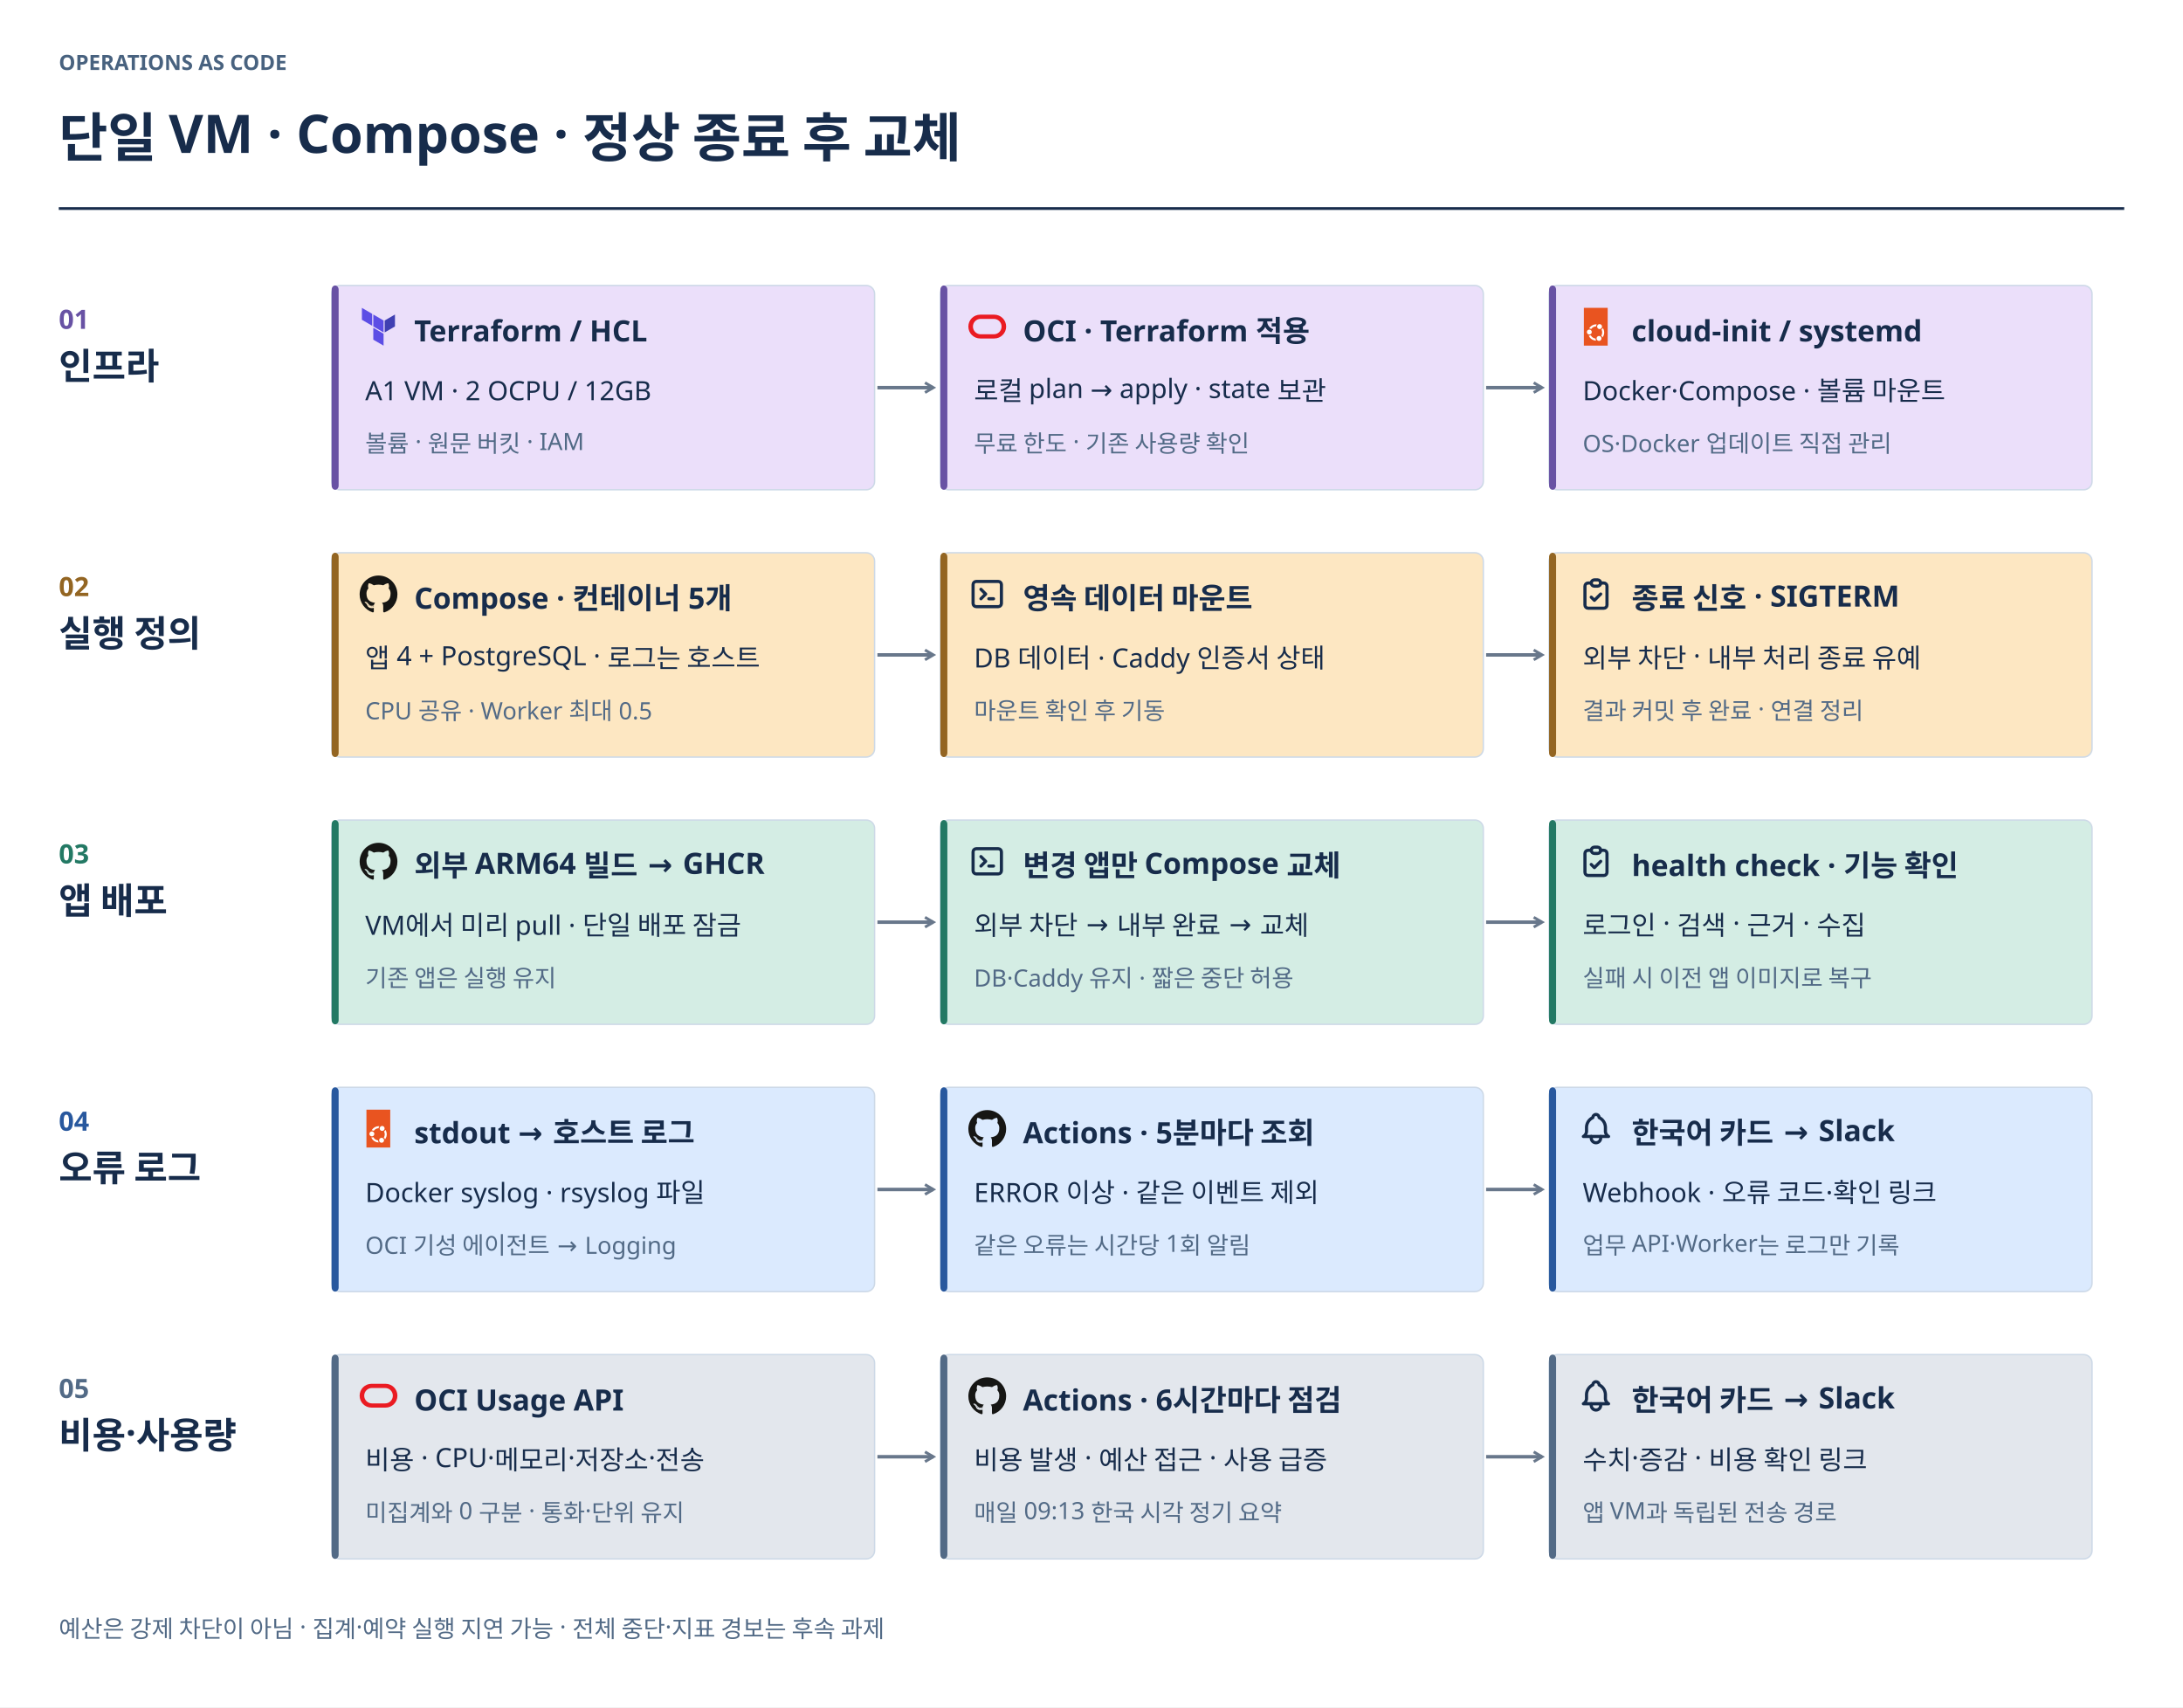
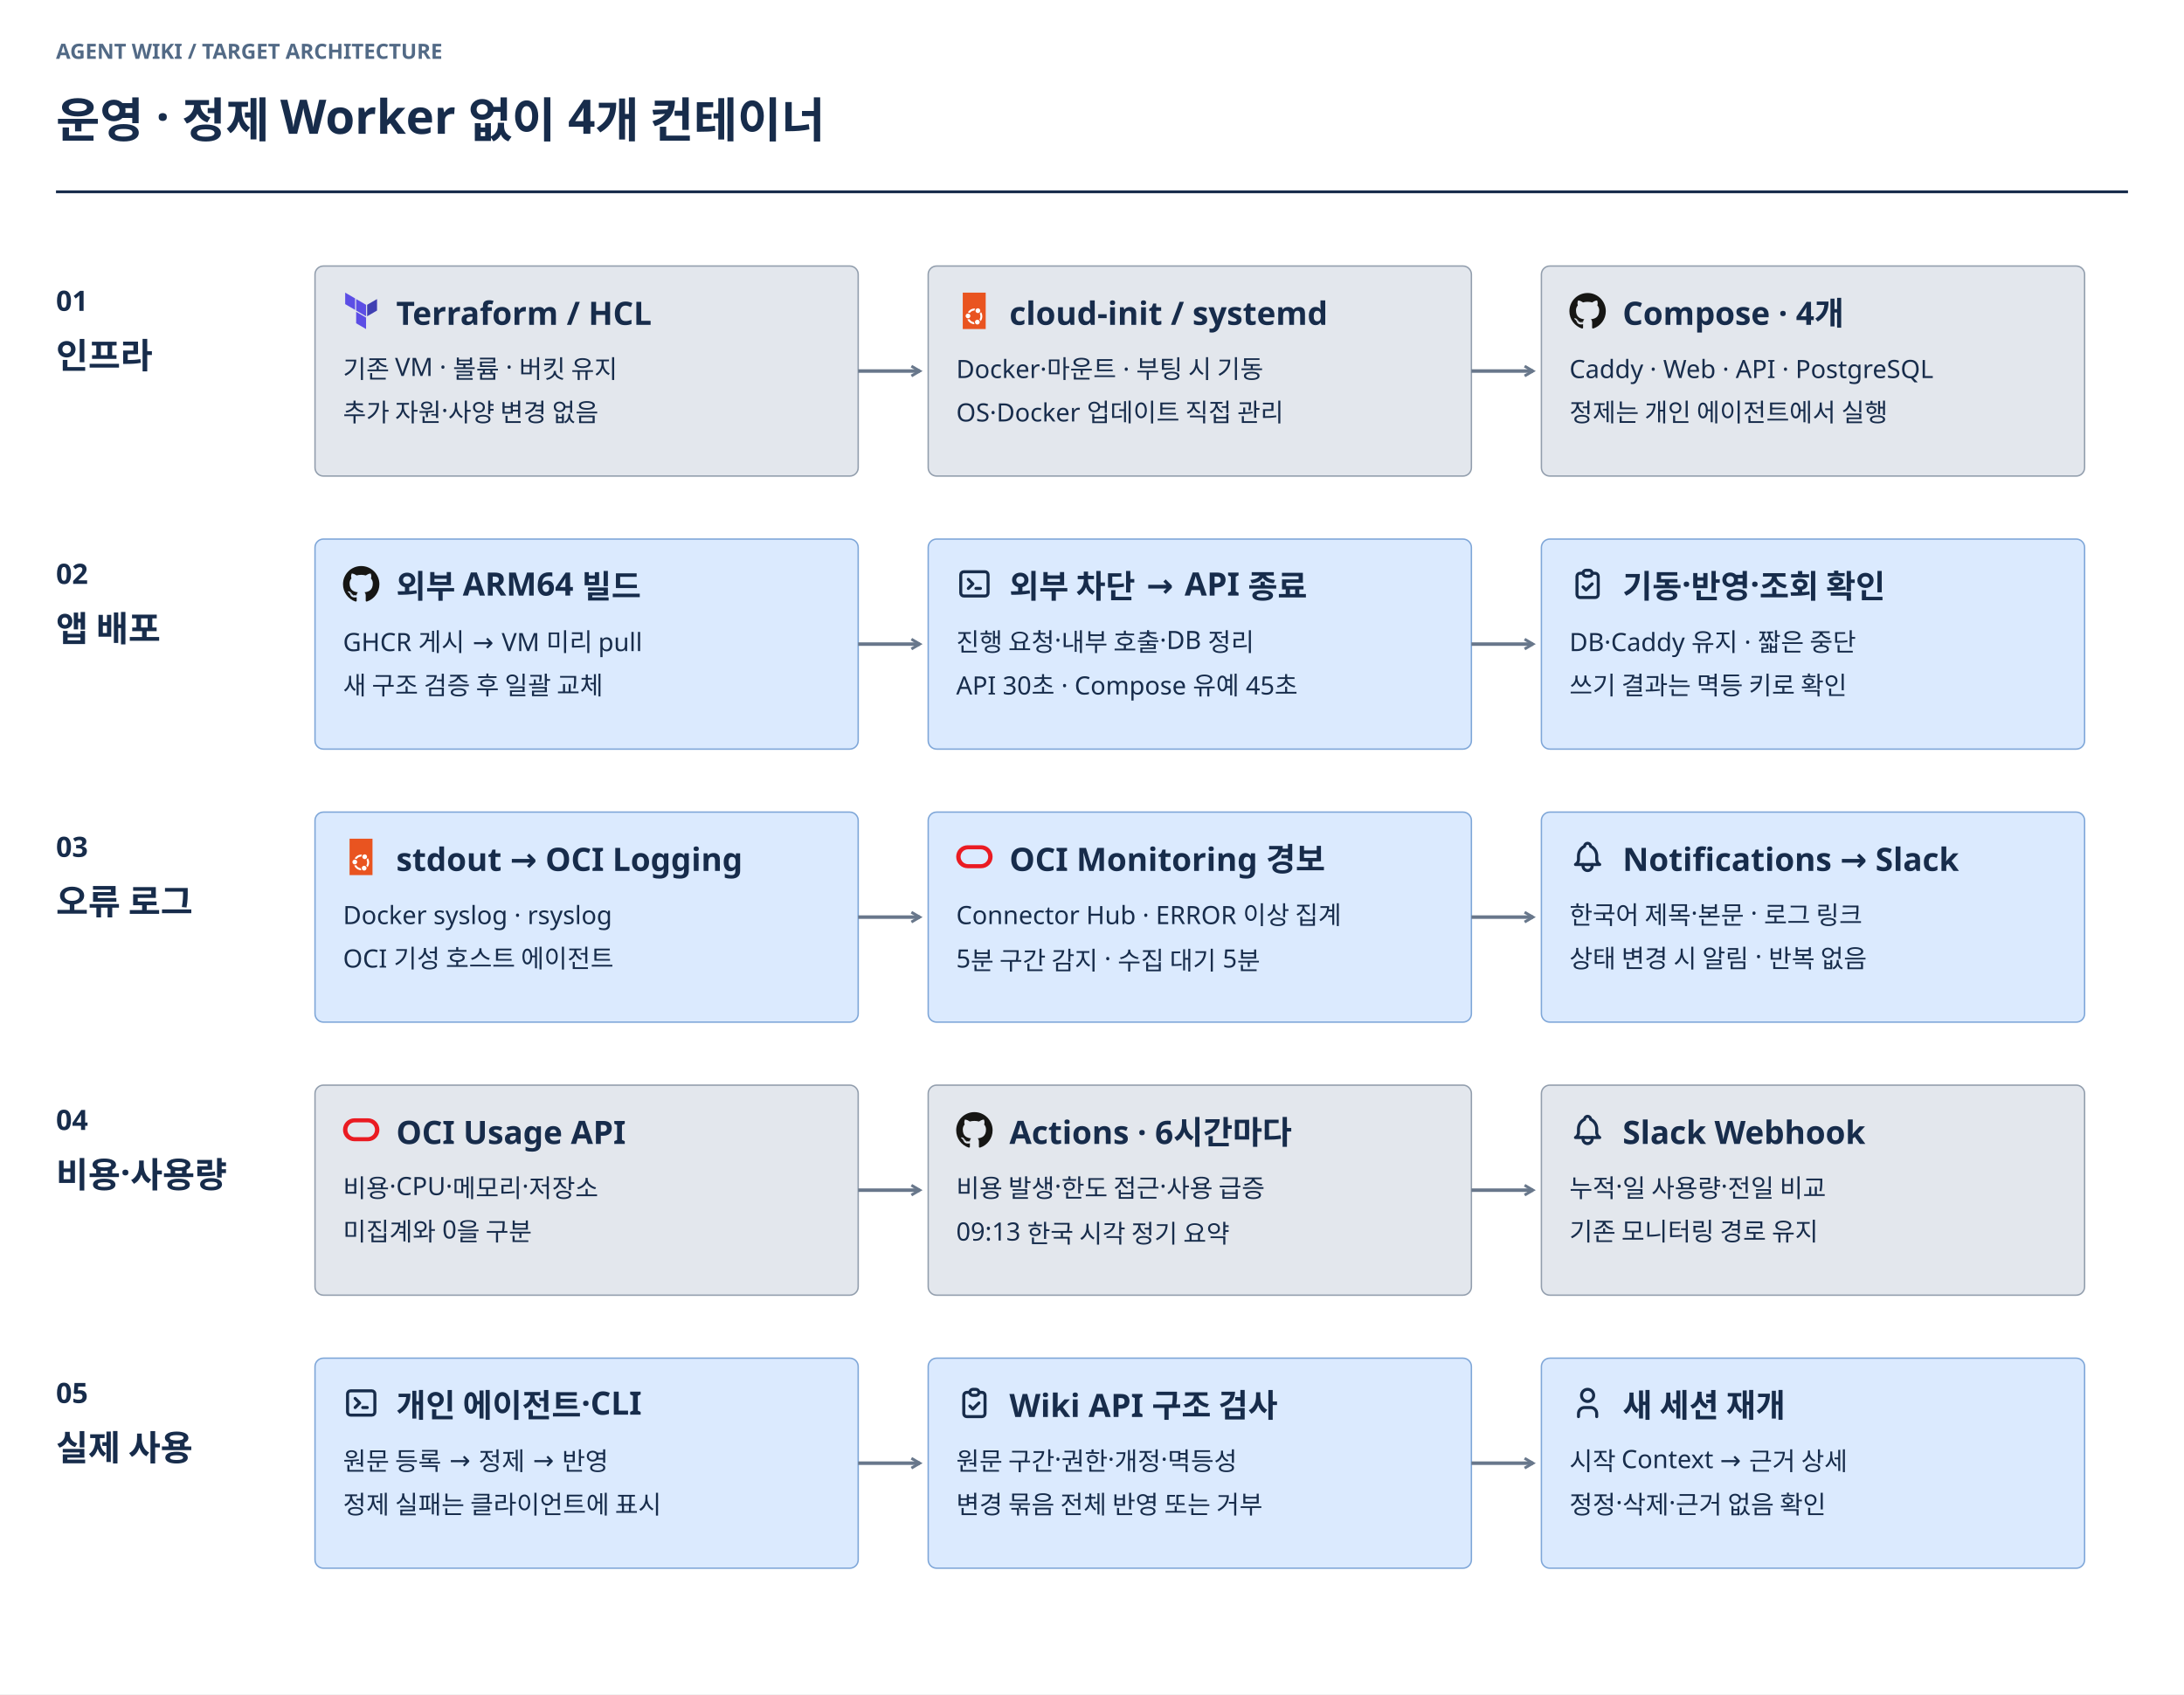
- <svg xmlns="http://www.w3.org/2000/svg" width="1560" height="1220" viewBox="0 0 1560 1220" role="img" aria-labelledby="title desc">
+ <svg xmlns="http://www.w3.org/2000/svg" width="1560" height="1210" viewBox="0 0 1560 1210" role="img" aria-labelledby="title desc">
  <defs>
-     <marker id="arrow" markerWidth="9" markerHeight="9" refX="7" refY="4.5" orient="auto" markerUnits="userSpaceOnUse">
-       <path d="M1 1 L7 4.5 L1 8" fill="none" stroke="#59769B" stroke-width="1.8" />
-     </marker>
    <marker id="arrow-ingest" markerWidth="9" markerHeight="9" refX="7" refY="4.5" orient="auto-start-reverse" markerUnits="userSpaceOnUse">
      <path d="M1 1 L7 4.5 L1 8" fill="none" stroke="#B35C00" stroke-width="2" />
    </marker>
    <marker id="arrow-query" markerWidth="9" markerHeight="9" refX="7" refY="4.5" orient="auto-start-reverse" markerUnits="userSpaceOnUse">
      <path d="M1 1 L7 4.5 L1 8" fill="none" stroke="#245CC5" stroke-width="2" />
    </marker>
    <marker id="arrow-ops" markerWidth="9" markerHeight="9" refX="7" refY="4.5" orient="auto-start-reverse" markerUnits="userSpaceOnUse">
      <path d="M1 1 L7 4.5 L1 8" fill="none" stroke="#68778B" stroke-width="2" />
    </marker>
    <marker id="arrow-relation" markerWidth="9" markerHeight="9" refX="7" refY="4.5" orient="auto-start-reverse" markerUnits="userSpaceOnUse">
      <path d="M1 1 L7 4.5 L1 8" fill="none" stroke="#8054A3" stroke-width="2" />
    </marker>
  </defs>
  <g font-family="Noto Sans KR, sans-serif">
-     <rect width="1560" height="1220" fill="#FFFFFF" />
-     <text x="42" y="50" font-size="15" font-weight="700" fill="#48627F">OPERATIONS AS CODE</text>
-     <text x="42" y="112" font-size="38" font-weight="700" fill="#172C4B">단일 VM · Compose · 정상 종료 후 교체</text>
-     <path d="M42 149 H1518" stroke="#172C4B" stroke-width="2" />
-     <text x="42" y="235" font-size="19" font-weight="700" fill="#6852A4">01</text>
-     <text x="42" y="271" font-size="26" font-weight="700" fill="#172C4B">인프라</text>
-     <rect x="237" y="204" width="388" height="146" rx="6" fill="#EBDFFA" stroke="#CDD9E7" />
-     <rect x="237" y="204" width="5" height="146" rx="3" fill="#6852A4" />
-     <svg fill="none" viewBox="0 0 100 100" x="257" y="220" width="27" height="27" color="#172C4B">
+     <rect width="1560" height="1210" fill="#FFFFFF" />
+     <text x="40" y="42" font-size="15" font-weight="700" fill="#526A86">AGENT WIKI / TARGET ARCHITECTURE</text>
+     <text x="40" y="98" font-size="34" font-weight="700" fill="#172C4B">운영 · 정제 Worker 없이 4개 컨테이너</text>
+     <path d="M40 137 H1520" stroke="#172C4B" stroke-width="2" />
+     <text x="40" y="222" font-size="20" font-weight="700" fill="#172C4B">01</text>
+     <text x="40" y="263" font-size="25" font-weight="700" fill="#172C4B">인프라</text>
+     <rect x="225" y="190" width="388" height="150" rx="6" fill="#E3E7ED" stroke="#929EAD" />
+     <svg fill="none" viewBox="0 0 100 100" x="245" y="209" width="26" height="26" color="#172C4B">
      <path fill="#5c4ee5" d="M6 0v31.563l27.181 15.793V15.788zm57.344 33.4L36.156 17.619V49.18l27.188 15.794zm-.007 66.6-27.18-15.787V52.65l27.18 15.781z" />
      <path fill="#4040b2" d="M66.319 33.4v31.575L93.5 49.18V17.62z" />
    </svg>
-     <text x="296" y="244" font-size="21" font-weight="700" fill="#172C4B">Terraform / HCL</text>
-     <text x="261" y="286" font-size="19" font-weight="400" fill="#172C4B">A1 VM · 2 OCPU / 12GB</text>
-     <text x="261" y="323" font-size="17" font-weight="400" fill="#526A86">볼륨 · 원문 버킷 · IAM</text>
-     <path d="M627 277 H667" fill="none" stroke="#68778B" stroke-width="2.5" stroke-linejoin="round" marker-end="url(#arrow-ops)" />
-     <rect x="672" y="204" width="388" height="146" rx="6" fill="#EBDFFA" stroke="#CDD9E7" />
-     <rect x="672" y="204" width="5" height="146" rx="3" fill="#6852A4" />
-     <svg fill="none" viewBox="0 0 100 100" x="692" y="220" width="27" height="27" color="#172C4B">
-       <path fill="#ea1b22" d="M31.529 81.056C14.013 81.056 0 67.044 0 49.528s14.013-31.529 31.529-31.529H68.47c17.517 0 31.53 14.013 31.53 31.529S85.987 81.056 68.471 81.056zM67.516 69.91c11.465 0 20.382-9.236 20.382-20.382 0-11.465-9.236-20.382-20.382-20.382H32.484c-11.465 0-20.382 9.235-20.382 20.382 0 11.146 9.236 20.382 20.382 20.382z" />
-     </svg>
-     <text x="731" y="244" font-size="21" font-weight="700" fill="#172C4B">OCI · Terraform 적용</text>
-     <text x="696" y="286" font-size="19" font-weight="400" fill="#172C4B">로컬 plan → apply · state 보관</text>
-     <text x="696" y="323" font-size="17" font-weight="400" fill="#526A86">무료 한도 · 기존 사용량 확인</text>
-     <path d="M1062 277 H1102" fill="none" stroke="#68778B" stroke-width="2.5" stroke-linejoin="round" marker-end="url(#arrow-ops)" />
-     <rect x="1107" y="204" width="388" height="146" rx="6" fill="#EBDFFA" stroke="#CDD9E7" />
-     <rect x="1107" y="204" width="5" height="146" rx="3" fill="#6852A4" />
-     <svg fill="none" viewBox="0 0 100 100" x="1127" y="220" width="27" height="27" color="#172C4B">
+     <text x="283" y="232" font-size="23" font-weight="700" fill="#172C4B">Terraform / HCL</text>
+     <text x="245" y="270" font-size="18" font-weight="400" fill="#172C4B">기존 VM · 볼륨 · 버킷 유지</text>
+     <text x="245" y="301" font-size="18" font-weight="400" fill="#172C4B">추가 자원·사양 변경 없음</text>
+     <path d="M613 265 H657" fill="none" stroke="#68778B" stroke-width="2.5" stroke-linejoin="round" marker-end="url(#arrow-ops)" />
+     <rect x="663" y="190" width="388" height="150" rx="6" fill="#E3E7ED" stroke="#929EAD" />
+     <svg fill="none" viewBox="0 0 100 100" x="683" y="209" width="26" height="26" color="#172C4B">
      <path fill="#e95420" d="M81.018 0H18v100h63.018z" />
      <path fill="#fff" d="M32.408 70.555c3.602 0 6.524-2.944 6.524-6.576 0-3.63-2.922-6.574-6.524-6.574-3.603 0-6.523 2.943-6.523 6.575 0 3.63 2.92 6.575 6.523 6.575m27.17-14.418c3.604 0 6.524-2.943 6.524-6.575 0-3.63-2.92-6.575-6.524-6.575-3.602 0-6.523 2.944-6.523 6.575s2.921 6.575 6.523 6.575M47.122 80.905c-4.7-1.015-8.626-4.04-10.834-8.33a9.3 9.3 0 0 1-5.578.69C33.38 79.877 39.045 84.68 46 86.183c1.526.33 3.08.49 4.633.48a9.45 9.45 0 0 1-1.91-5.498 16 16 0 0 1-1.6-.263zm10.99 6.61c3.603 0 6.523-2.944 6.523-6.575s-2.92-6.575-6.523-6.575-6.524 2.943-6.524 6.575c0 3.63 2.921 6.575 6.523 6.575m9.078-8.99a21.62 21.62 0 0 0 4.241-17.358 21.7 21.7 0 0 0-3.173-7.882 9.45 9.45 0 0 1-3.668 4.33 16.2 16.2 0 0 1 1.508 10.918 16.2 16.2 0 0 1-2.029 5.094 9.45 9.45 0 0 1 3.123 4.9zM31.906 54.55a9.2 9.2 0 0 1 2.465.2 9.2 9.2 0 0 1 2.979 1.21c2.937-4.258 7.676-6.812 12.811-6.908a9.53 9.53 0 0 1 1.98-5.333c-8.205-.654-16.178 3.614-20.238 10.833z" />
    </svg>
-     <text x="1166" y="244" font-size="21" font-weight="700" fill="#172C4B">cloud-init / systemd</text>
-     <text x="1131" y="286" font-size="19" font-weight="400" fill="#172C4B">Docker·Compose · 볼륨 마운트</text>
-     <text x="1131" y="323" font-size="17" font-weight="400" fill="#526A86">OS·Docker 업데이트 직접 관리</text>
-     <text x="42" y="426" font-size="19" font-weight="700" fill="#936522">02</text>
-     <text x="42" y="462" font-size="26" font-weight="700" fill="#172C4B">실행 정의</text>
-     <rect x="237" y="395" width="388" height="146" rx="6" fill="#FDE7C2" stroke="#CDD9E7" />
-     <rect x="237" y="395" width="5" height="146" rx="3" fill="#936522" />
-     <svg fill="none" viewBox="0 0 100 100" x="257" y="411" width="27" height="27" color="#172C4B">
+     <text x="721" y="232" font-size="23" font-weight="700" fill="#172C4B">cloud-init / systemd</text>
+     <text x="683" y="270" font-size="18" font-weight="400" fill="#172C4B">Docker·마운트 · 부팅 시 기동</text>
+     <text x="683" y="301" font-size="18" font-weight="400" fill="#172C4B">OS·Docker 업데이트 직접 관리</text>
+     <path d="M1051 265 H1095" fill="none" stroke="#68778B" stroke-width="2.5" stroke-linejoin="round" marker-end="url(#arrow-ops)" />
+     <rect x="1101" y="190" width="388" height="150" rx="6" fill="#E3E7ED" stroke="#929EAD" />
+     <svg fill="none" viewBox="0 0 100 100" x="1121" y="209" width="26" height="26" color="#172C4B">
      <path fill="#161614" d="M50 1C22.39 1 0 23.386 0 51c0 22.092 14.327 40.834 34.193 47.446 2.499.462 3.417-1.085 3.417-2.406 0-1.192-.047-5.131-.068-9.309-13.91 3.025-16.846-5.9-16.846-5.9-2.274-5.779-5.551-7.315-5.551-7.315-4.537-3.104.341-3.04.341-3.04 5.022.353 7.665 5.153 7.665 5.153 4.46 7.644 11.697 5.434 14.55 4.156.449-3.232 1.745-5.437 3.175-6.686-11.106-1.264-22.78-5.552-22.78-24.71 0-5.459 1.953-9.92 5.151-13.42-.519-1.26-2.23-6.346.485-13.233 0 0 4.198-1.344 13.753 5.125 3.988-1.108 8.266-1.663 12.515-1.682 4.25.019 8.53.574 12.526 1.682 9.544-6.469 13.736-5.125 13.736-5.125 2.722 6.887 1.01 11.973.49 13.232 3.206 3.502 5.146 7.962 5.146 13.42 0 19.205-11.697 23.434-22.83 24.671 1.793 1.552 3.391 4.595 3.391 9.26 0 6.69-.058 12.074-.058 13.721 0 1.33.9 2.89 3.435 2.399C85.692 91.819 100 73.085 100 51c0-27.614-22.386-50-50-50" />
      <path fill="#161614" d="M18.727 72.227c-.11.248-.502.322-.857.152-.363-.163-.567-.502-.45-.751.109-.256.5-.327.862-.156.363.163.57.505.445.755m2.46 2.194c-.24.221-.706.118-1.022-.231-.327-.349-.388-.814-.146-1.04.246-.22.698-.117 1.026.232.327.353.39.816.14 1.04zm1.687 2.808c-.307.213-.808.013-1.118-.432-.306-.444-.306-.977.007-1.191.31-.214.804-.021 1.118.42.305.452.305.985-.008 1.203m2.853 3.252c-.274.302-.858.22-1.285-.192-.437-.403-.56-.975-.284-1.277.277-.303.864-.218 1.295.191.434.403.566.979.274 1.278m3.688 1.098c-.12.391-.683.57-1.25.403-.565-.171-.935-.63-.821-1.026.118-.394.682-.58 1.253-.401.565.17.936.625.818 1.024m4.197.465c.014.413-.466.755-1.06.762-.599.013-1.082-.32-1.088-.726 0-.416.469-.755 1.067-.765.594-.012 1.081.32 1.081.73m4.123-.158c.071.403-.342.816-.932.926-.58.106-1.118-.143-1.192-.541-.072-.413.35-.826.928-.933.592-.103 1.12.14 1.196.548" />
    </svg>
-     <text x="296" y="435" font-size="21" font-weight="700" fill="#172C4B">Compose · 컨테이너 5개</text>
-     <text x="261" y="477" font-size="19" font-weight="400" fill="#172C4B">앱 4 + PostgreSQL · 로그는 호스트</text>
-     <text x="261" y="514" font-size="17" font-weight="400" fill="#526A86">CPU 공유 · Worker 최대 0.5</text>
-     <path d="M627 468 H667" fill="none" stroke="#68778B" stroke-width="2.5" stroke-linejoin="round" marker-end="url(#arrow-ops)" />
-     <rect x="672" y="395" width="388" height="146" rx="6" fill="#FDE7C2" stroke="#CDD9E7" />
-     <rect x="672" y="395" width="5" height="146" rx="3" fill="#936522" />
-     <svg width="27" height="27" viewBox="0 0 24 24" fill="none" stroke="currentColor" stroke-width="2" stroke-linecap="round" stroke-linejoin="round" x="692" y="411" color="#172C4B">
+     <text x="1159" y="232" font-size="23" font-weight="700" fill="#172C4B">Compose · 4개</text>
+     <text x="1121" y="270" font-size="18" font-weight="400" fill="#172C4B">Caddy · Web · API · PostgreSQL</text>
+     <text x="1121" y="301" font-size="18" font-weight="400" fill="#172C4B">정제는 개인 에이전트에서 실행</text>
+     <text x="40" y="417" font-size="20" font-weight="700" fill="#172C4B">02</text>
+     <text x="40" y="458" font-size="25" font-weight="700" fill="#172C4B">앱 배포</text>
+     <rect x="225" y="385" width="388" height="150" rx="6" fill="#DBEAFE" stroke="#7EA6D8" />
+     <svg fill="none" viewBox="0 0 100 100" x="245" y="404" width="26" height="26" color="#172C4B">
+       <path fill="#161614" d="M50 1C22.39 1 0 23.386 0 51c0 22.092 14.327 40.834 34.193 47.446 2.499.462 3.417-1.085 3.417-2.406 0-1.192-.047-5.131-.068-9.309-13.91 3.025-16.846-5.9-16.846-5.9-2.274-5.779-5.551-7.315-5.551-7.315-4.537-3.104.341-3.04.341-3.04 5.022.353 7.665 5.153 7.665 5.153 4.46 7.644 11.697 5.434 14.55 4.156.449-3.232 1.745-5.437 3.175-6.686-11.106-1.264-22.78-5.552-22.78-24.71 0-5.459 1.953-9.92 5.151-13.42-.519-1.26-2.23-6.346.485-13.233 0 0 4.198-1.344 13.753 5.125 3.988-1.108 8.266-1.663 12.515-1.682 4.25.019 8.53.574 12.526 1.682 9.544-6.469 13.736-5.125 13.736-5.125 2.722 6.887 1.01 11.973.49 13.232 3.206 3.502 5.146 7.962 5.146 13.42 0 19.205-11.697 23.434-22.83 24.671 1.793 1.552 3.391 4.595 3.391 9.26 0 6.69-.058 12.074-.058 13.721 0 1.33.9 2.89 3.435 2.399C85.692 91.819 100 73.085 100 51c0-27.614-22.386-50-50-50" />
+       <path fill="#161614" d="M18.727 72.227c-.11.248-.502.322-.857.152-.363-.163-.567-.502-.45-.751.109-.256.5-.327.862-.156.363.163.57.505.445.755m2.46 2.194c-.24.221-.706.118-1.022-.231-.327-.349-.388-.814-.146-1.04.246-.22.698-.117 1.026.232.327.353.39.816.14 1.04zm1.687 2.808c-.307.213-.808.013-1.118-.432-.306-.444-.306-.977.007-1.191.31-.214.804-.021 1.118.42.305.452.305.985-.008 1.203m2.853 3.252c-.274.302-.858.22-1.285-.192-.437-.403-.56-.975-.284-1.277.277-.303.864-.218 1.295.191.434.403.566.979.274 1.278m3.688 1.098c-.12.391-.683.57-1.25.403-.565-.171-.935-.63-.821-1.026.118-.394.682-.58 1.253-.401.565.17.936.625.818 1.024m4.197.465c.014.413-.466.755-1.06.762-.599.013-1.082-.32-1.088-.726 0-.416.469-.755 1.067-.765.594-.012 1.081.32 1.081.73m4.123-.158c.071.403-.342.816-.932.926-.58.106-1.118-.143-1.192-.541-.072-.413.35-.826.928-.933.592-.103 1.12.14 1.196.548" />
+     </svg>
+     <text x="283" y="427" font-size="23" font-weight="700" fill="#172C4B">외부 ARM64 빌드</text>
+     <text x="245" y="465" font-size="18" font-weight="400" fill="#172C4B">GHCR 게시 → VM 미리 pull</text>
+     <text x="245" y="496" font-size="18" font-weight="400" fill="#172C4B">새 구조 검증 후 일괄 교체</text>
+     <path d="M613 460 H657" fill="none" stroke="#68778B" stroke-width="2.5" stroke-linejoin="round" marker-end="url(#arrow-ops)" />
+     <rect x="663" y="385" width="388" height="150" rx="6" fill="#DBEAFE" stroke="#7EA6D8" />
+     <svg width="26" height="26" viewBox="0 0 24 24" fill="none" stroke="currentColor" stroke-width="2" stroke-linecap="round" stroke-linejoin="round" x="683" y="404" color="#172C4B">
      <path d="M8 9l3 3l-3 3" />
      <path d="M13 15l3 0" />
      <path d="M3 4m0 2a2 2 0 0 1 2 -2h14a2 2 0 0 1 2 2v12a2 2 0 0 1 -2 2h-14a2 2 0 0 1 -2 -2z" />
    </svg>
-     <text x="731" y="435" font-size="21" font-weight="700" fill="#172C4B">영속 데이터 마운트</text>
-     <text x="696" y="477" font-size="19" font-weight="400" fill="#172C4B">DB 데이터 · Caddy 인증서 상태</text>
-     <text x="696" y="514" font-size="17" font-weight="400" fill="#526A86">마운트 확인 후 기동</text>
-     <path d="M1062 468 H1102" fill="none" stroke="#68778B" stroke-width="2.5" stroke-linejoin="round" marker-end="url(#arrow-ops)" />
-     <rect x="1107" y="395" width="388" height="146" rx="6" fill="#FDE7C2" stroke="#CDD9E7" />
-     <rect x="1107" y="395" width="5" height="146" rx="3" fill="#936522" />
-     <svg width="27" height="27" viewBox="0 0 24 24" fill="none" stroke="currentColor" stroke-width="2" stroke-linecap="round" stroke-linejoin="round" x="1127" y="411" color="#172C4B">
+     <text x="721" y="427" font-size="23" font-weight="700" fill="#172C4B">외부 차단 → API 종료</text>
+     <text x="683" y="465" font-size="18" font-weight="400" fill="#172C4B">진행 요청·내부 호출·DB 정리</text>
+     <text x="683" y="496" font-size="18" font-weight="400" fill="#172C4B">API 30초 · Compose 유예 45초</text>
+     <path d="M1051 460 H1095" fill="none" stroke="#68778B" stroke-width="2.5" stroke-linejoin="round" marker-end="url(#arrow-ops)" />
+     <rect x="1101" y="385" width="388" height="150" rx="6" fill="#DBEAFE" stroke="#7EA6D8" />
+     <svg width="26" height="26" viewBox="0 0 24 24" fill="none" stroke="currentColor" stroke-width="2" stroke-linecap="round" stroke-linejoin="round" x="1121" y="404" color="#172C4B">
      <path d="M9 5h-2a2 2 0 0 0 -2 2v12a2 2 0 0 0 2 2h10a2 2 0 0 0 2 -2v-12a2 2 0 0 0 -2 -2h-2" />
      <path d="M9 3m0 2a2 2 0 0 1 2 -2h2a2 2 0 0 1 2 2v0a2 2 0 0 1 -2 2h-2a2 2 0 0 1 -2 -2z" />
      <path d="M9 14l2 2l4 -4" />
    </svg>
-     <text x="1166" y="435" font-size="21" font-weight="700" fill="#172C4B">종료 신호 · SIGTERM</text>
-     <text x="1131" y="477" font-size="19" font-weight="400" fill="#172C4B">외부 차단 · 내부 처리 종료 유예</text>
-     <text x="1131" y="514" font-size="17" font-weight="400" fill="#526A86">결과 커밋 후 완료 · 연결 정리</text>
-     <text x="42" y="617" font-size="19" font-weight="700" fill="#237964">03</text>
-     <text x="42" y="653" font-size="26" font-weight="700" fill="#172C4B">앱 배포</text>
-     <rect x="237" y="586" width="388" height="146" rx="6" fill="#D4EDE4" stroke="#CDD9E7" />
-     <rect x="237" y="586" width="5" height="146" rx="3" fill="#237964" />
-     <svg fill="none" viewBox="0 0 100 100" x="257" y="602" width="27" height="27" color="#172C4B">
+     <text x="1159" y="427" font-size="23" font-weight="700" fill="#172C4B">기동·반영·조회 확인</text>
+     <text x="1121" y="465" font-size="18" font-weight="400" fill="#172C4B">DB·Caddy 유지 · 짧은 중단</text>
+     <text x="1121" y="496" font-size="18" font-weight="400" fill="#172C4B">쓰기 결과는 멱등 키로 확인</text>
+     <text x="40" y="612" font-size="20" font-weight="700" fill="#172C4B">03</text>
+     <text x="40" y="653" font-size="25" font-weight="700" fill="#172C4B">오류 로그</text>
+     <rect x="225" y="580" width="388" height="150" rx="6" fill="#DBEAFE" stroke="#7EA6D8" />
+     <svg fill="none" viewBox="0 0 100 100" x="245" y="599" width="26" height="26" color="#172C4B">
+       <path fill="#e95420" d="M81.018 0H18v100h63.018z" />
+       <path fill="#fff" d="M32.408 70.555c3.602 0 6.524-2.944 6.524-6.576 0-3.63-2.922-6.574-6.524-6.574-3.603 0-6.523 2.943-6.523 6.575 0 3.63 2.92 6.575 6.523 6.575m27.17-14.418c3.604 0 6.524-2.943 6.524-6.575 0-3.63-2.92-6.575-6.524-6.575-3.602 0-6.523 2.944-6.523 6.575s2.921 6.575 6.523 6.575M47.122 80.905c-4.7-1.015-8.626-4.04-10.834-8.33a9.3 9.3 0 0 1-5.578.69C33.38 79.877 39.045 84.68 46 86.183c1.526.33 3.08.49 4.633.48a9.45 9.45 0 0 1-1.91-5.498 16 16 0 0 1-1.6-.263zm10.99 6.61c3.603 0 6.523-2.944 6.523-6.575s-2.92-6.575-6.523-6.575-6.524 2.943-6.524 6.575c0 3.63 2.921 6.575 6.523 6.575m9.078-8.99a21.62 21.62 0 0 0 4.241-17.358 21.7 21.7 0 0 0-3.173-7.882 9.45 9.45 0 0 1-3.668 4.33 16.2 16.2 0 0 1 1.508 10.918 16.2 16.2 0 0 1-2.029 5.094 9.45 9.45 0 0 1 3.123 4.9zM31.906 54.55a9.2 9.2 0 0 1 2.465.2 9.2 9.2 0 0 1 2.979 1.21c2.937-4.258 7.676-6.812 12.811-6.908a9.53 9.53 0 0 1 1.98-5.333c-8.205-.654-16.178 3.614-20.238 10.833z" />
+     </svg>
+     <text x="283" y="622" font-size="23" font-weight="700" fill="#172C4B">stdout → OCI Logging</text>
+     <text x="245" y="660" font-size="18" font-weight="400" fill="#172C4B">Docker syslog · rsyslog</text>
+     <text x="245" y="691" font-size="18" font-weight="400" fill="#172C4B">OCI 기성 호스트 에이전트</text>
+     <path d="M613 655 H657" fill="none" stroke="#68778B" stroke-width="2.5" stroke-linejoin="round" marker-end="url(#arrow-ops)" />
+     <rect x="663" y="580" width="388" height="150" rx="6" fill="#DBEAFE" stroke="#7EA6D8" />
+     <svg fill="none" viewBox="0 0 100 100" x="683" y="599" width="26" height="26" color="#172C4B">
+       <path fill="#ea1b22" d="M31.529 81.056C14.013 81.056 0 67.044 0 49.528s14.013-31.529 31.529-31.529H68.47c17.517 0 31.53 14.013 31.53 31.529S85.987 81.056 68.471 81.056zM67.516 69.91c11.465 0 20.382-9.236 20.382-20.382 0-11.465-9.236-20.382-20.382-20.382H32.484c-11.465 0-20.382 9.235-20.382 20.382 0 11.146 9.236 20.382 20.382 20.382z" />
+     </svg>
+     <text x="721" y="622" font-size="23" font-weight="700" fill="#172C4B">OCI Monitoring 경보</text>
+     <text x="683" y="660" font-size="18" font-weight="400" fill="#172C4B">Connector Hub · ERROR 이상 집계</text>
+     <text x="683" y="691" font-size="18" font-weight="400" fill="#172C4B">5분 구간 감지 · 수집 대기 5분</text>
+     <path d="M1051 655 H1095" fill="none" stroke="#68778B" stroke-width="2.5" stroke-linejoin="round" marker-end="url(#arrow-ops)" />
+     <rect x="1101" y="580" width="388" height="150" rx="6" fill="#DBEAFE" stroke="#7EA6D8" />
+     <svg width="26" height="26" viewBox="0 0 24 24" fill="none" stroke="currentColor" stroke-width="2" stroke-linecap="round" stroke-linejoin="round" x="1121" y="599" color="#172C4B">
+       <path d="M10 5a2 2 0 1 1 4 0a7 7 0 0 1 4 6v3a4 4 0 0 0 2 3h-16a4 4 0 0 0 2 -3v-3a7 7 0 0 1 4 -6" />
+       <path d="M9 17v1a3 3 0 0 0 6 0v-1" />
+     </svg>
+     <text x="1159" y="622" font-size="23" font-weight="700" fill="#172C4B">Notifications → Slack</text>
+     <text x="1121" y="660" font-size="18" font-weight="400" fill="#172C4B">한국어 제목·본문 · 로그 링크</text>
+     <text x="1121" y="691" font-size="18" font-weight="400" fill="#172C4B">상태 변경 시 알림 · 반복 없음</text>
+     <text x="40" y="807" font-size="20" font-weight="700" fill="#172C4B">04</text>
+     <text x="40" y="848" font-size="25" font-weight="700" fill="#172C4B">비용·사용량</text>
+     <rect x="225" y="775" width="388" height="150" rx="6" fill="#E3E7ED" stroke="#929EAD" />
+     <svg fill="none" viewBox="0 0 100 100" x="245" y="794" width="26" height="26" color="#172C4B">
+       <path fill="#ea1b22" d="M31.529 81.056C14.013 81.056 0 67.044 0 49.528s14.013-31.529 31.529-31.529H68.47c17.517 0 31.53 14.013 31.53 31.529S85.987 81.056 68.471 81.056zM67.516 69.91c11.465 0 20.382-9.236 20.382-20.382 0-11.465-9.236-20.382-20.382-20.382H32.484c-11.465 0-20.382 9.235-20.382 20.382 0 11.146 9.236 20.382 20.382 20.382z" />
+     </svg>
+     <text x="283" y="817" font-size="23" font-weight="700" fill="#172C4B">OCI Usage API</text>
+     <text x="245" y="855" font-size="18" font-weight="400" fill="#172C4B">비용·CPU·메모리·저장소</text>
+     <text x="245" y="886" font-size="18" font-weight="400" fill="#172C4B">미집계와 0을 구분</text>
+     <path d="M613 850 H657" fill="none" stroke="#68778B" stroke-width="2.5" stroke-linejoin="round" marker-end="url(#arrow-ops)" />
+     <rect x="663" y="775" width="388" height="150" rx="6" fill="#E3E7ED" stroke="#929EAD" />
+     <svg fill="none" viewBox="0 0 100 100" x="683" y="794" width="26" height="26" color="#172C4B">
      <path fill="#161614" d="M50 1C22.39 1 0 23.386 0 51c0 22.092 14.327 40.834 34.193 47.446 2.499.462 3.417-1.085 3.417-2.406 0-1.192-.047-5.131-.068-9.309-13.91 3.025-16.846-5.9-16.846-5.9-2.274-5.779-5.551-7.315-5.551-7.315-4.537-3.104.341-3.04.341-3.04 5.022.353 7.665 5.153 7.665 5.153 4.46 7.644 11.697 5.434 14.55 4.156.449-3.232 1.745-5.437 3.175-6.686-11.106-1.264-22.78-5.552-22.78-24.71 0-5.459 1.953-9.92 5.151-13.42-.519-1.26-2.23-6.346.485-13.233 0 0 4.198-1.344 13.753 5.125 3.988-1.108 8.266-1.663 12.515-1.682 4.25.019 8.53.574 12.526 1.682 9.544-6.469 13.736-5.125 13.736-5.125 2.722 6.887 1.01 11.973.49 13.232 3.206 3.502 5.146 7.962 5.146 13.42 0 19.205-11.697 23.434-22.83 24.671 1.793 1.552 3.391 4.595 3.391 9.26 0 6.69-.058 12.074-.058 13.721 0 1.33.9 2.89 3.435 2.399C85.692 91.819 100 73.085 100 51c0-27.614-22.386-50-50-50" />
      <path fill="#161614" d="M18.727 72.227c-.11.248-.502.322-.857.152-.363-.163-.567-.502-.45-.751.109-.256.5-.327.862-.156.363.163.57.505.445.755m2.46 2.194c-.24.221-.706.118-1.022-.231-.327-.349-.388-.814-.146-1.04.246-.22.698-.117 1.026.232.327.353.39.816.14 1.04zm1.687 2.808c-.307.213-.808.013-1.118-.432-.306-.444-.306-.977.007-1.191.31-.214.804-.021 1.118.42.305.452.305.985-.008 1.203m2.853 3.252c-.274.302-.858.22-1.285-.192-.437-.403-.56-.975-.284-1.277.277-.303.864-.218 1.295.191.434.403.566.979.274 1.278m3.688 1.098c-.12.391-.683.57-1.25.403-.565-.171-.935-.63-.821-1.026.118-.394.682-.58 1.253-.401.565.17.936.625.818 1.024m4.197.465c.014.413-.466.755-1.06.762-.599.013-1.082-.32-1.088-.726 0-.416.469-.755 1.067-.765.594-.012 1.081.32 1.081.73m4.123-.158c.071.403-.342.816-.932.926-.58.106-1.118-.143-1.192-.541-.072-.413.35-.826.928-.933.592-.103 1.12.14 1.196.548" />
    </svg>
-     <text x="296" y="626" font-size="21" font-weight="700" fill="#172C4B">외부 ARM64 빌드 → GHCR</text>
-     <text x="261" y="668" font-size="19" font-weight="400" fill="#172C4B">VM에서 미리 pull · 단일 배포 잠금</text>
-     <text x="261" y="705" font-size="17" font-weight="400" fill="#526A86">기존 앱은 실행 유지</text>
-     <path d="M627 659 H667" fill="none" stroke="#68778B" stroke-width="2.5" stroke-linejoin="round" marker-end="url(#arrow-ops)" />
-     <rect x="672" y="586" width="388" height="146" rx="6" fill="#D4EDE4" stroke="#CDD9E7" />
-     <rect x="672" y="586" width="5" height="146" rx="3" fill="#237964" />
-     <svg width="27" height="27" viewBox="0 0 24 24" fill="none" stroke="currentColor" stroke-width="2" stroke-linecap="round" stroke-linejoin="round" x="692" y="602" color="#172C4B">
+     <text x="721" y="817" font-size="23" font-weight="700" fill="#172C4B">Actions · 6시간마다</text>
+     <text x="683" y="855" font-size="18" font-weight="400" fill="#172C4B">비용 발생·한도 접근·사용 급증</text>
+     <text x="683" y="886" font-size="18" font-weight="400" fill="#172C4B">09:13 한국 시각 정기 요약</text>
+     <path d="M1051 850 H1095" fill="none" stroke="#68778B" stroke-width="2.5" stroke-linejoin="round" marker-end="url(#arrow-ops)" />
+     <rect x="1101" y="775" width="388" height="150" rx="6" fill="#E3E7ED" stroke="#929EAD" />
+     <svg width="26" height="26" viewBox="0 0 24 24" fill="none" stroke="currentColor" stroke-width="2" stroke-linecap="round" stroke-linejoin="round" x="1121" y="794" color="#172C4B">
+       <path d="M10 5a2 2 0 1 1 4 0a7 7 0 0 1 4 6v3a4 4 0 0 0 2 3h-16a4 4 0 0 0 2 -3v-3a7 7 0 0 1 4 -6" />
+       <path d="M9 17v1a3 3 0 0 0 6 0v-1" />
+     </svg>
+     <text x="1159" y="817" font-size="23" font-weight="700" fill="#172C4B">Slack Webhook</text>
+     <text x="1121" y="855" font-size="18" font-weight="400" fill="#172C4B">누적·일 사용량·전일 비교</text>
+     <text x="1121" y="886" font-size="18" font-weight="400" fill="#172C4B">기존 모니터링 경로 유지</text>
+     <text x="40" y="1002" font-size="20" font-weight="700" fill="#172C4B">05</text>
+     <text x="40" y="1043" font-size="25" font-weight="700" fill="#172C4B">실제 사용</text>
+     <rect x="225" y="970" width="388" height="150" rx="6" fill="#DBEAFE" stroke="#7EA6D8" />
+     <svg width="26" height="26" viewBox="0 0 24 24" fill="none" stroke="currentColor" stroke-width="2" stroke-linecap="round" stroke-linejoin="round" x="245" y="989" color="#172C4B">
      <path d="M8 9l3 3l-3 3" />
      <path d="M13 15l3 0" />
      <path d="M3 4m0 2a2 2 0 0 1 2 -2h14a2 2 0 0 1 2 2v12a2 2 0 0 1 -2 2h-14a2 2 0 0 1 -2 -2z" />
    </svg>
-     <text x="731" y="626" font-size="21" font-weight="700" fill="#172C4B">변경 앱만 Compose 교체</text>
-     <text x="696" y="668" font-size="19" font-weight="400" fill="#172C4B">외부 차단 → 내부 완료 → 교체</text>
-     <text x="696" y="705" font-size="17" font-weight="400" fill="#526A86">DB·Caddy 유지 · 짧은 중단 허용</text>
-     <path d="M1062 659 H1102" fill="none" stroke="#68778B" stroke-width="2.5" stroke-linejoin="round" marker-end="url(#arrow-ops)" />
-     <rect x="1107" y="586" width="388" height="146" rx="6" fill="#D4EDE4" stroke="#CDD9E7" />
-     <rect x="1107" y="586" width="5" height="146" rx="3" fill="#237964" />
-     <svg width="27" height="27" viewBox="0 0 24 24" fill="none" stroke="currentColor" stroke-width="2" stroke-linecap="round" stroke-linejoin="round" x="1127" y="602" color="#172C4B">
+     <text x="283" y="1012" font-size="23" font-weight="700" fill="#172C4B">개인 에이전트·CLI</text>
+     <text x="245" y="1050" font-size="18" font-weight="400" fill="#172C4B">원문 등록 → 정제 → 반영</text>
+     <text x="245" y="1081" font-size="18" font-weight="400" fill="#172C4B">정제 실패는 클라이언트에 표시</text>
+     <path d="M613 1045 H657" fill="none" stroke="#68778B" stroke-width="2.5" stroke-linejoin="round" marker-end="url(#arrow-ops)" />
+     <rect x="663" y="970" width="388" height="150" rx="6" fill="#DBEAFE" stroke="#7EA6D8" />
+     <svg width="26" height="26" viewBox="0 0 24 24" fill="none" stroke="currentColor" stroke-width="2" stroke-linecap="round" stroke-linejoin="round" x="683" y="989" color="#172C4B">
      <path d="M9 5h-2a2 2 0 0 0 -2 2v12a2 2 0 0 0 2 2h10a2 2 0 0 0 2 -2v-12a2 2 0 0 0 -2 -2h-2" />
      <path d="M9 3m0 2a2 2 0 0 1 2 -2h2a2 2 0 0 1 2 2v0a2 2 0 0 1 -2 2h-2a2 2 0 0 1 -2 -2z" />
      <path d="M9 14l2 2l4 -4" />
    </svg>
-     <text x="1166" y="626" font-size="21" font-weight="700" fill="#172C4B">health check · 기능 확인</text>
-     <text x="1131" y="668" font-size="19" font-weight="400" fill="#172C4B">로그인 · 검색 · 근거 · 수집</text>
-     <text x="1131" y="705" font-size="17" font-weight="400" fill="#526A86">실패 시 이전 앱 이미지로 복구</text>
-     <text x="42" y="808" font-size="19" font-weight="700" fill="#28589E">04</text>
-     <text x="42" y="844" font-size="26" font-weight="700" fill="#172C4B">오류 로그</text>
-     <rect x="237" y="777" width="388" height="146" rx="6" fill="#DBEAFE" stroke="#CDD9E7" />
-     <rect x="237" y="777" width="5" height="146" rx="3" fill="#28589E" />
-     <svg fill="none" viewBox="0 0 100 100" x="257" y="793" width="27" height="27" color="#172C4B">
-       <path fill="#e95420" d="M81.018 0H18v100h63.018z" />
-       <path fill="#fff" d="M32.408 70.555c3.602 0 6.524-2.944 6.524-6.576 0-3.63-2.922-6.574-6.524-6.574-3.603 0-6.523 2.943-6.523 6.575 0 3.63 2.92 6.575 6.523 6.575m27.17-14.418c3.604 0 6.524-2.943 6.524-6.575 0-3.63-2.92-6.575-6.524-6.575-3.602 0-6.523 2.944-6.523 6.575s2.921 6.575 6.523 6.575M47.122 80.905c-4.7-1.015-8.626-4.04-10.834-8.33a9.3 9.3 0 0 1-5.578.69C33.38 79.877 39.045 84.68 46 86.183c1.526.33 3.08.49 4.633.48a9.45 9.45 0 0 1-1.91-5.498 16 16 0 0 1-1.6-.263zm10.99 6.61c3.603 0 6.523-2.944 6.523-6.575s-2.92-6.575-6.523-6.575-6.524 2.943-6.524 6.575c0 3.63 2.921 6.575 6.523 6.575m9.078-8.99a21.62 21.62 0 0 0 4.241-17.358 21.7 21.7 0 0 0-3.173-7.882 9.45 9.45 0 0 1-3.668 4.33 16.2 16.2 0 0 1 1.508 10.918 16.2 16.2 0 0 1-2.029 5.094 9.45 9.45 0 0 1 3.123 4.9zM31.906 54.55a9.2 9.2 0 0 1 2.465.2 9.2 9.2 0 0 1 2.979 1.21c2.937-4.258 7.676-6.812 12.811-6.908a9.53 9.53 0 0 1 1.98-5.333c-8.205-.654-16.178 3.614-20.238 10.833z" />
+     <text x="721" y="1012" font-size="23" font-weight="700" fill="#172C4B">Wiki API 구조 검사</text>
+     <text x="683" y="1050" font-size="18" font-weight="400" fill="#172C4B">원문 구간·권한·개정·멱등성</text>
+     <text x="683" y="1081" font-size="18" font-weight="400" fill="#172C4B">변경 묶음 전체 반영 또는 거부</text>
+     <path d="M1051 1045 H1095" fill="none" stroke="#68778B" stroke-width="2.5" stroke-linejoin="round" marker-end="url(#arrow-ops)" />
+     <rect x="1101" y="970" width="388" height="150" rx="6" fill="#DBEAFE" stroke="#7EA6D8" />
+     <svg width="26" height="26" viewBox="0 0 24 24" fill="none" stroke="currentColor" stroke-width="2" stroke-linecap="round" stroke-linejoin="round" x="1121" y="989" color="#172C4B">
+       <path d="M8 7a4 4 0 1 0 8 0a4 4 0 0 0 -8 0" />
+       <path d="M6 21v-2a4 4 0 0 1 4 -4h4a4 4 0 0 1 4 4v2" />
    </svg>
-     <text x="296" y="817" font-size="21" font-weight="700" fill="#172C4B">stdout → 호스트 로그</text>
-     <text x="261" y="859" font-size="19" font-weight="400" fill="#172C4B">Docker syslog · rsyslog 파일</text>
-     <text x="261" y="896" font-size="17" font-weight="400" fill="#526A86">OCI 기성 에이전트 → Logging</text>
-     <path d="M627 850 H667" fill="none" stroke="#68778B" stroke-width="2.5" stroke-linejoin="round" marker-end="url(#arrow-ops)" />
-     <rect x="672" y="777" width="388" height="146" rx="6" fill="#DBEAFE" stroke="#CDD9E7" />
-     <rect x="672" y="777" width="5" height="146" rx="3" fill="#28589E" />
-     <svg fill="none" viewBox="0 0 100 100" x="692" y="793" width="27" height="27" color="#172C4B">
-       <path fill="#161614" d="M50 1C22.39 1 0 23.386 0 51c0 22.092 14.327 40.834 34.193 47.446 2.499.462 3.417-1.085 3.417-2.406 0-1.192-.047-5.131-.068-9.309-13.91 3.025-16.846-5.9-16.846-5.9-2.274-5.779-5.551-7.315-5.551-7.315-4.537-3.104.341-3.04.341-3.04 5.022.353 7.665 5.153 7.665 5.153 4.46 7.644 11.697 5.434 14.55 4.156.449-3.232 1.745-5.437 3.175-6.686-11.106-1.264-22.78-5.552-22.78-24.71 0-5.459 1.953-9.92 5.151-13.42-.519-1.26-2.23-6.346.485-13.233 0 0 4.198-1.344 13.753 5.125 3.988-1.108 8.266-1.663 12.515-1.682 4.25.019 8.53.574 12.526 1.682 9.544-6.469 13.736-5.125 13.736-5.125 2.722 6.887 1.01 11.973.49 13.232 3.206 3.502 5.146 7.962 5.146 13.42 0 19.205-11.697 23.434-22.83 24.671 1.793 1.552 3.391 4.595 3.391 9.26 0 6.69-.058 12.074-.058 13.721 0 1.33.9 2.89 3.435 2.399C85.692 91.819 100 73.085 100 51c0-27.614-22.386-50-50-50" />
-       <path fill="#161614" d="M18.727 72.227c-.11.248-.502.322-.857.152-.363-.163-.567-.502-.45-.751.109-.256.5-.327.862-.156.363.163.57.505.445.755m2.46 2.194c-.24.221-.706.118-1.022-.231-.327-.349-.388-.814-.146-1.04.246-.22.698-.117 1.026.232.327.353.39.816.14 1.04zm1.687 2.808c-.307.213-.808.013-1.118-.432-.306-.444-.306-.977.007-1.191.31-.214.804-.021 1.118.42.305.452.305.985-.008 1.203m2.853 3.252c-.274.302-.858.22-1.285-.192-.437-.403-.56-.975-.284-1.277.277-.303.864-.218 1.295.191.434.403.566.979.274 1.278m3.688 1.098c-.12.391-.683.57-1.25.403-.565-.171-.935-.63-.821-1.026.118-.394.682-.58 1.253-.401.565.17.936.625.818 1.024m4.197.465c.014.413-.466.755-1.06.762-.599.013-1.082-.32-1.088-.726 0-.416.469-.755 1.067-.765.594-.012 1.081.32 1.081.73m4.123-.158c.071.403-.342.816-.932.926-.58.106-1.118-.143-1.192-.541-.072-.413.35-.826.928-.933.592-.103 1.12.14 1.196.548" />
-     </svg>
-     <text x="731" y="817" font-size="21" font-weight="700" fill="#172C4B">Actions · 5분마다 조회</text>
-     <text x="696" y="859" font-size="19" font-weight="400" fill="#172C4B">ERROR 이상 · 같은 이벤트 제외</text>
-     <text x="696" y="896" font-size="17" font-weight="400" fill="#526A86">같은 오류는 시간당 1회 알림</text>
-     <path d="M1062 850 H1102" fill="none" stroke="#68778B" stroke-width="2.5" stroke-linejoin="round" marker-end="url(#arrow-ops)" />
-     <rect x="1107" y="777" width="388" height="146" rx="6" fill="#DBEAFE" stroke="#CDD9E7" />
-     <rect x="1107" y="777" width="5" height="146" rx="3" fill="#28589E" />
-     <svg width="27" height="27" viewBox="0 0 24 24" fill="none" stroke="currentColor" stroke-width="2" stroke-linecap="round" stroke-linejoin="round" x="1127" y="793" color="#172C4B">
-       <path d="M10 5a2 2 0 1 1 4 0a7 7 0 0 1 4 6v3a4 4 0 0 0 2 3h-16a4 4 0 0 0 2 -3v-3a7 7 0 0 1 4 -6" />
-       <path d="M9 17v1a3 3 0 0 0 6 0v-1" />
-     </svg>
-     <text x="1166" y="817" font-size="21" font-weight="700" fill="#172C4B">한국어 카드 → Slack</text>
-     <text x="1131" y="859" font-size="19" font-weight="400" fill="#172C4B">Webhook · 오류 코드·확인 링크</text>
-     <text x="1131" y="896" font-size="17" font-weight="400" fill="#526A86">업무 API·Worker는 로그만 기록</text>
-     <text x="42" y="999" font-size="19" font-weight="700" fill="#526A86">05</text>
-     <text x="42" y="1035" font-size="26" font-weight="700" fill="#172C4B">비용·사용량</text>
-     <rect x="237" y="968" width="388" height="146" rx="6" fill="#E3E7ED" stroke="#CDD9E7" />
-     <rect x="237" y="968" width="5" height="146" rx="3" fill="#526A86" />
-     <svg fill="none" viewBox="0 0 100 100" x="257" y="984" width="27" height="27" color="#172C4B">
-       <path fill="#ea1b22" d="M31.529 81.056C14.013 81.056 0 67.044 0 49.528s14.013-31.529 31.529-31.529H68.47c17.517 0 31.53 14.013 31.53 31.529S85.987 81.056 68.471 81.056zM67.516 69.91c11.465 0 20.382-9.236 20.382-20.382 0-11.465-9.236-20.382-20.382-20.382H32.484c-11.465 0-20.382 9.235-20.382 20.382 0 11.146 9.236 20.382 20.382 20.382z" />
-     </svg>
-     <text x="296" y="1008" font-size="21" font-weight="700" fill="#172C4B">OCI Usage API</text>
-     <text x="261" y="1050" font-size="19" font-weight="400" fill="#172C4B">비용 · CPU·메모리·저장소·전송</text>
-     <text x="261" y="1087" font-size="17" font-weight="400" fill="#526A86">미집계와 0 구분 · 통화·단위 유지</text>
-     <path d="M627 1041 H667" fill="none" stroke="#68778B" stroke-width="2.5" stroke-linejoin="round" marker-end="url(#arrow-ops)" />
-     <rect x="672" y="968" width="388" height="146" rx="6" fill="#E3E7ED" stroke="#CDD9E7" />
-     <rect x="672" y="968" width="5" height="146" rx="3" fill="#526A86" />
-     <svg fill="none" viewBox="0 0 100 100" x="692" y="984" width="27" height="27" color="#172C4B">
-       <path fill="#161614" d="M50 1C22.39 1 0 23.386 0 51c0 22.092 14.327 40.834 34.193 47.446 2.499.462 3.417-1.085 3.417-2.406 0-1.192-.047-5.131-.068-9.309-13.91 3.025-16.846-5.9-16.846-5.9-2.274-5.779-5.551-7.315-5.551-7.315-4.537-3.104.341-3.04.341-3.04 5.022.353 7.665 5.153 7.665 5.153 4.46 7.644 11.697 5.434 14.55 4.156.449-3.232 1.745-5.437 3.175-6.686-11.106-1.264-22.78-5.552-22.78-24.71 0-5.459 1.953-9.92 5.151-13.42-.519-1.26-2.23-6.346.485-13.233 0 0 4.198-1.344 13.753 5.125 3.988-1.108 8.266-1.663 12.515-1.682 4.25.019 8.53.574 12.526 1.682 9.544-6.469 13.736-5.125 13.736-5.125 2.722 6.887 1.01 11.973.49 13.232 3.206 3.502 5.146 7.962 5.146 13.42 0 19.205-11.697 23.434-22.83 24.671 1.793 1.552 3.391 4.595 3.391 9.26 0 6.69-.058 12.074-.058 13.721 0 1.33.9 2.89 3.435 2.399C85.692 91.819 100 73.085 100 51c0-27.614-22.386-50-50-50" />
-       <path fill="#161614" d="M18.727 72.227c-.11.248-.502.322-.857.152-.363-.163-.567-.502-.45-.751.109-.256.5-.327.862-.156.363.163.57.505.445.755m2.46 2.194c-.24.221-.706.118-1.022-.231-.327-.349-.388-.814-.146-1.04.246-.22.698-.117 1.026.232.327.353.39.816.14 1.04zm1.687 2.808c-.307.213-.808.013-1.118-.432-.306-.444-.306-.977.007-1.191.31-.214.804-.021 1.118.42.305.452.305.985-.008 1.203m2.853 3.252c-.274.302-.858.22-1.285-.192-.437-.403-.56-.975-.284-1.277.277-.303.864-.218 1.295.191.434.403.566.979.274 1.278m3.688 1.098c-.12.391-.683.57-1.25.403-.565-.171-.935-.63-.821-1.026.118-.394.682-.58 1.253-.401.565.17.936.625.818 1.024m4.197.465c.014.413-.466.755-1.06.762-.599.013-1.082-.32-1.088-.726 0-.416.469-.755 1.067-.765.594-.012 1.081.32 1.081.73m4.123-.158c.071.403-.342.816-.932.926-.58.106-1.118-.143-1.192-.541-.072-.413.35-.826.928-.933.592-.103 1.12.14 1.196.548" />
-     </svg>
-     <text x="731" y="1008" font-size="21" font-weight="700" fill="#172C4B">Actions · 6시간마다 점검</text>
-     <text x="696" y="1050" font-size="19" font-weight="400" fill="#172C4B">비용 발생 · 예산 접근 · 사용 급증</text>
-     <text x="696" y="1087" font-size="17" font-weight="400" fill="#526A86">매일 09:13 한국 시각 정기 요약</text>
-     <path d="M1062 1041 H1102" fill="none" stroke="#68778B" stroke-width="2.5" stroke-linejoin="round" marker-end="url(#arrow-ops)" />
-     <rect x="1107" y="968" width="388" height="146" rx="6" fill="#E3E7ED" stroke="#CDD9E7" />
-     <rect x="1107" y="968" width="5" height="146" rx="3" fill="#526A86" />
-     <svg width="27" height="27" viewBox="0 0 24 24" fill="none" stroke="currentColor" stroke-width="2" stroke-linecap="round" stroke-linejoin="round" x="1127" y="984" color="#172C4B">
-       <path d="M10 5a2 2 0 1 1 4 0a7 7 0 0 1 4 6v3a4 4 0 0 0 2 3h-16a4 4 0 0 0 2 -3v-3a7 7 0 0 1 4 -6" />
-       <path d="M9 17v1a3 3 0 0 0 6 0v-1" />
-     </svg>
-     <text x="1166" y="1008" font-size="21" font-weight="700" fill="#172C4B">한국어 카드 → Slack</text>
-     <text x="1131" y="1050" font-size="19" font-weight="400" fill="#172C4B">수치·증감 · 비용 확인 링크</text>
-     <text x="1131" y="1087" font-size="17" font-weight="400" fill="#526A86">앱 VM과 독립된 전송 경로</text>
-     <text x="42" y="1170" font-size="17" font-weight="400" fill="#526A86">예산은 강제 차단이 아님 · 집계·예약 실행 지연 가능 · 전체 중단·지표 경보는 후속 과제</text>
+     <text x="1159" y="1012" font-size="23" font-weight="700" fill="#172C4B">새 세션 재개</text>
+     <text x="1121" y="1050" font-size="18" font-weight="400" fill="#172C4B">시작 Context → 근거 상세</text>
+     <text x="1121" y="1081" font-size="18" font-weight="400" fill="#172C4B">정정·삭제·근거 없음 확인</text>
  </g>
</svg>
